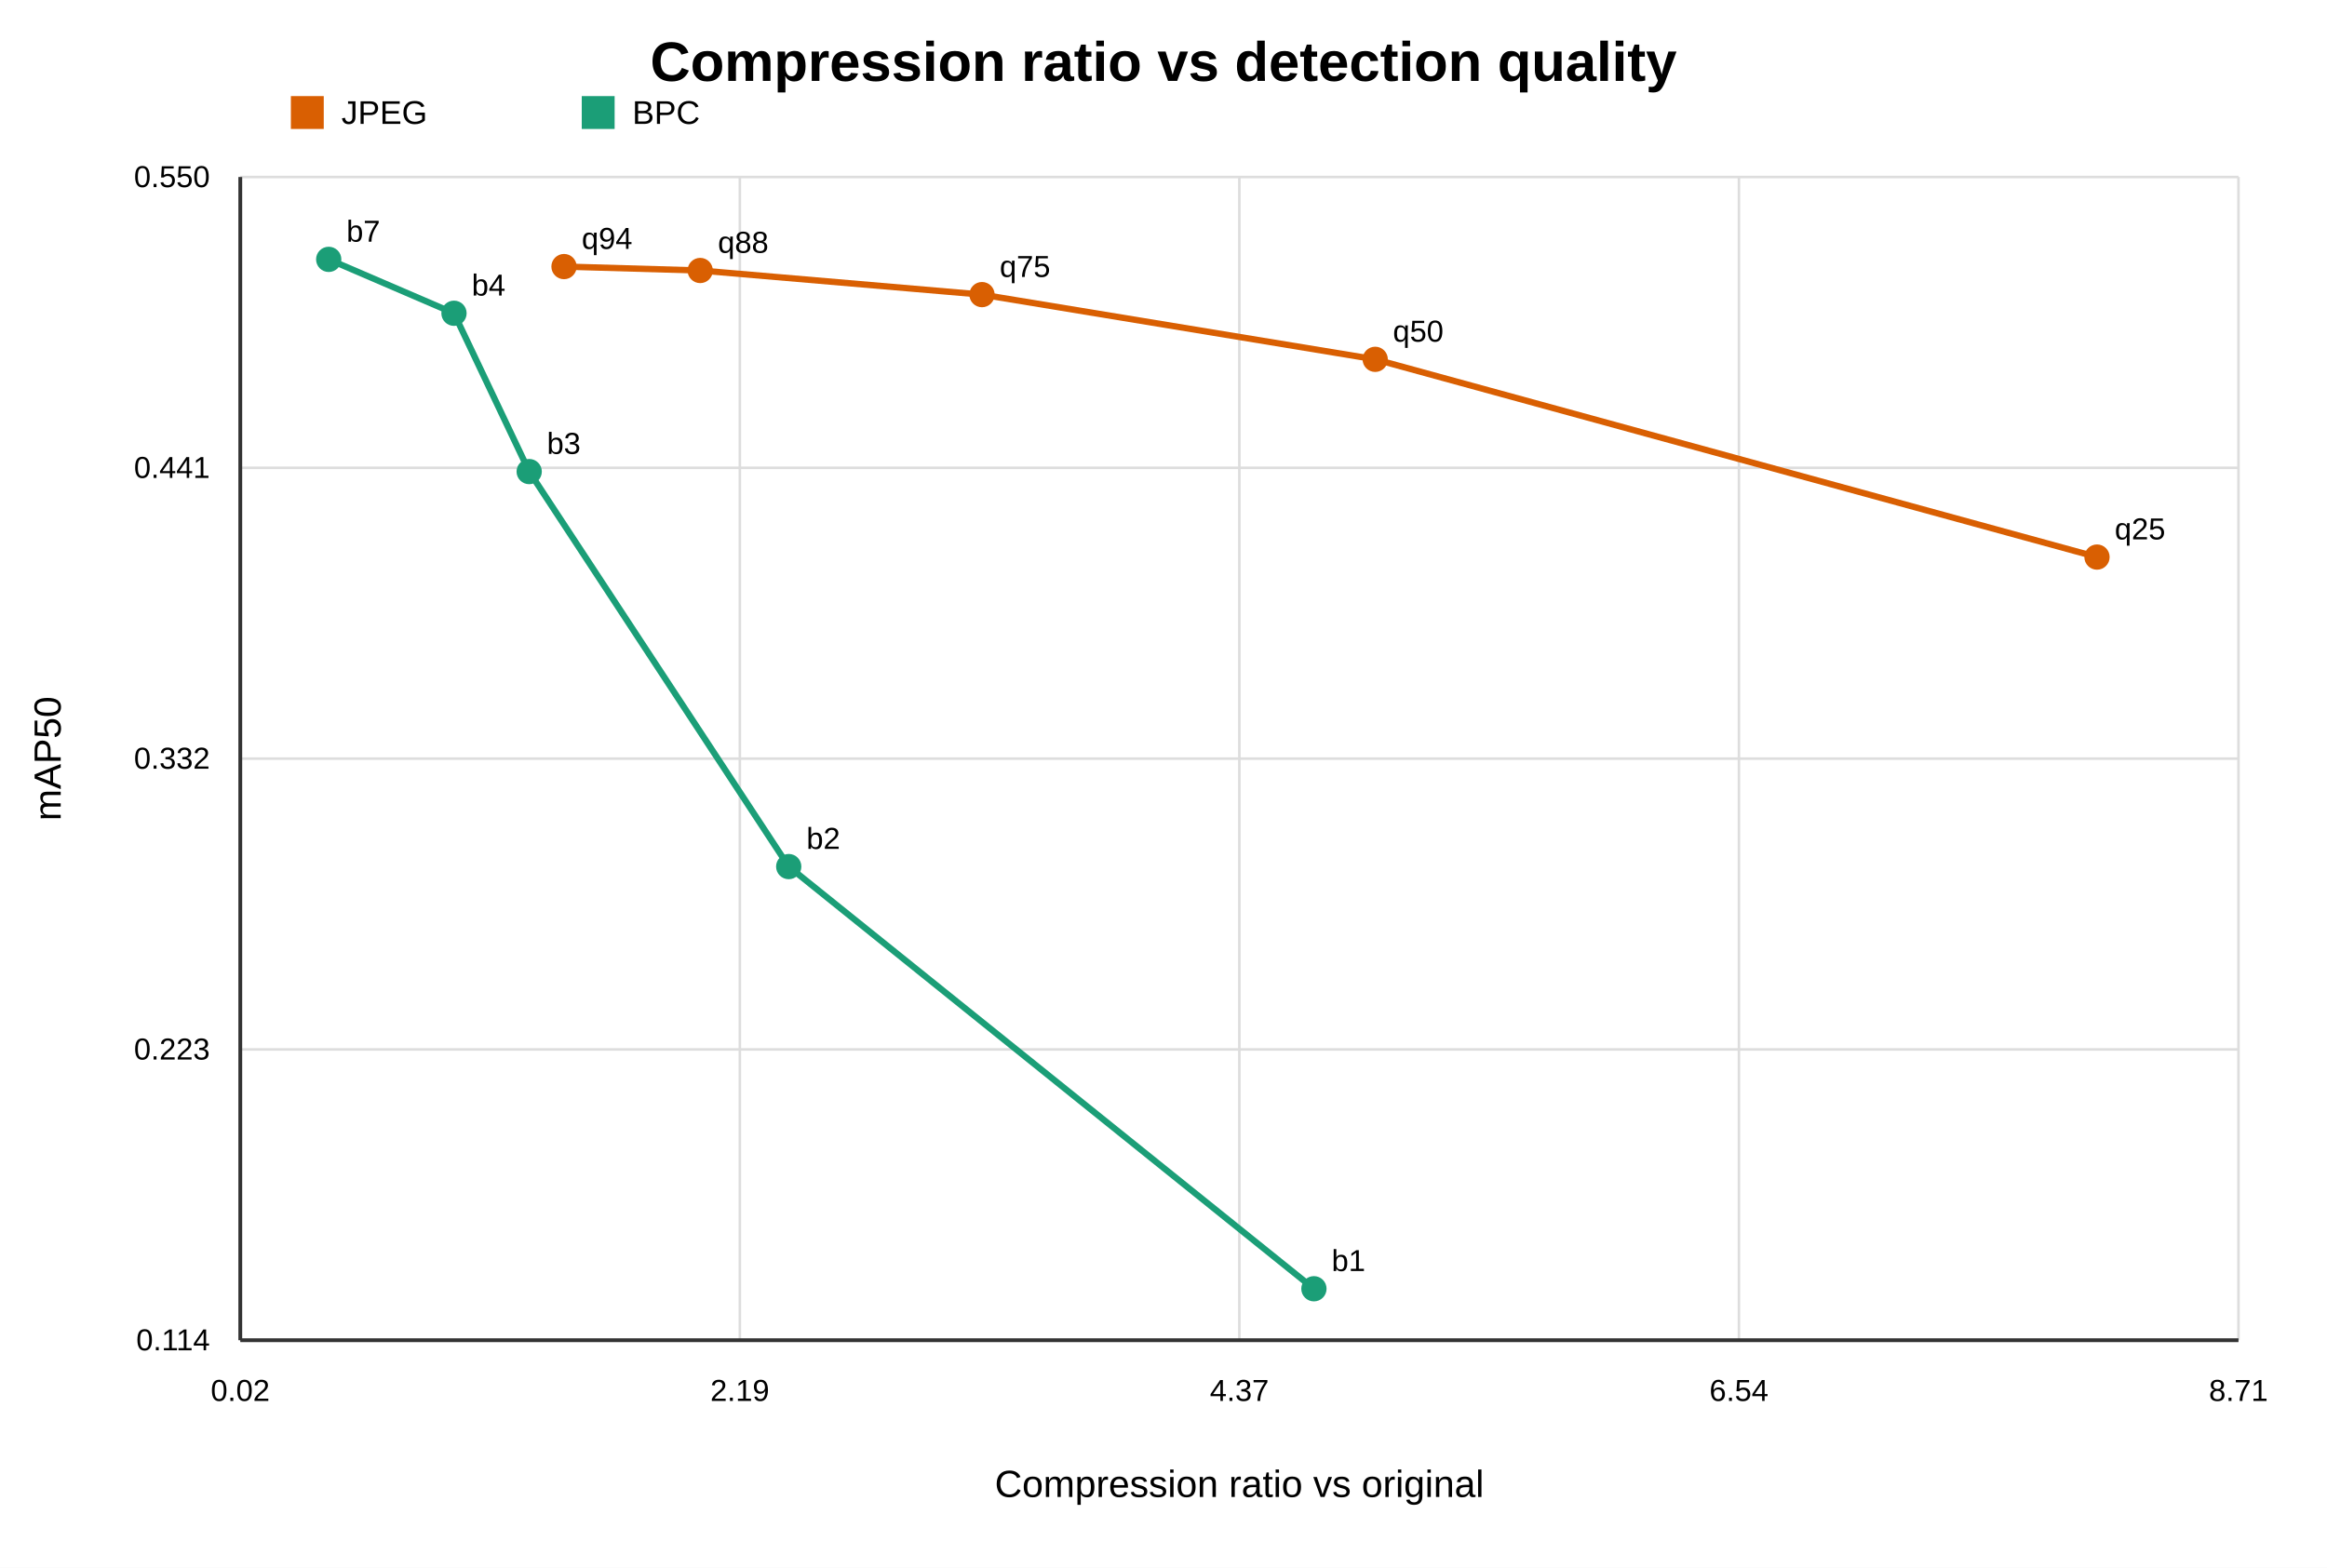
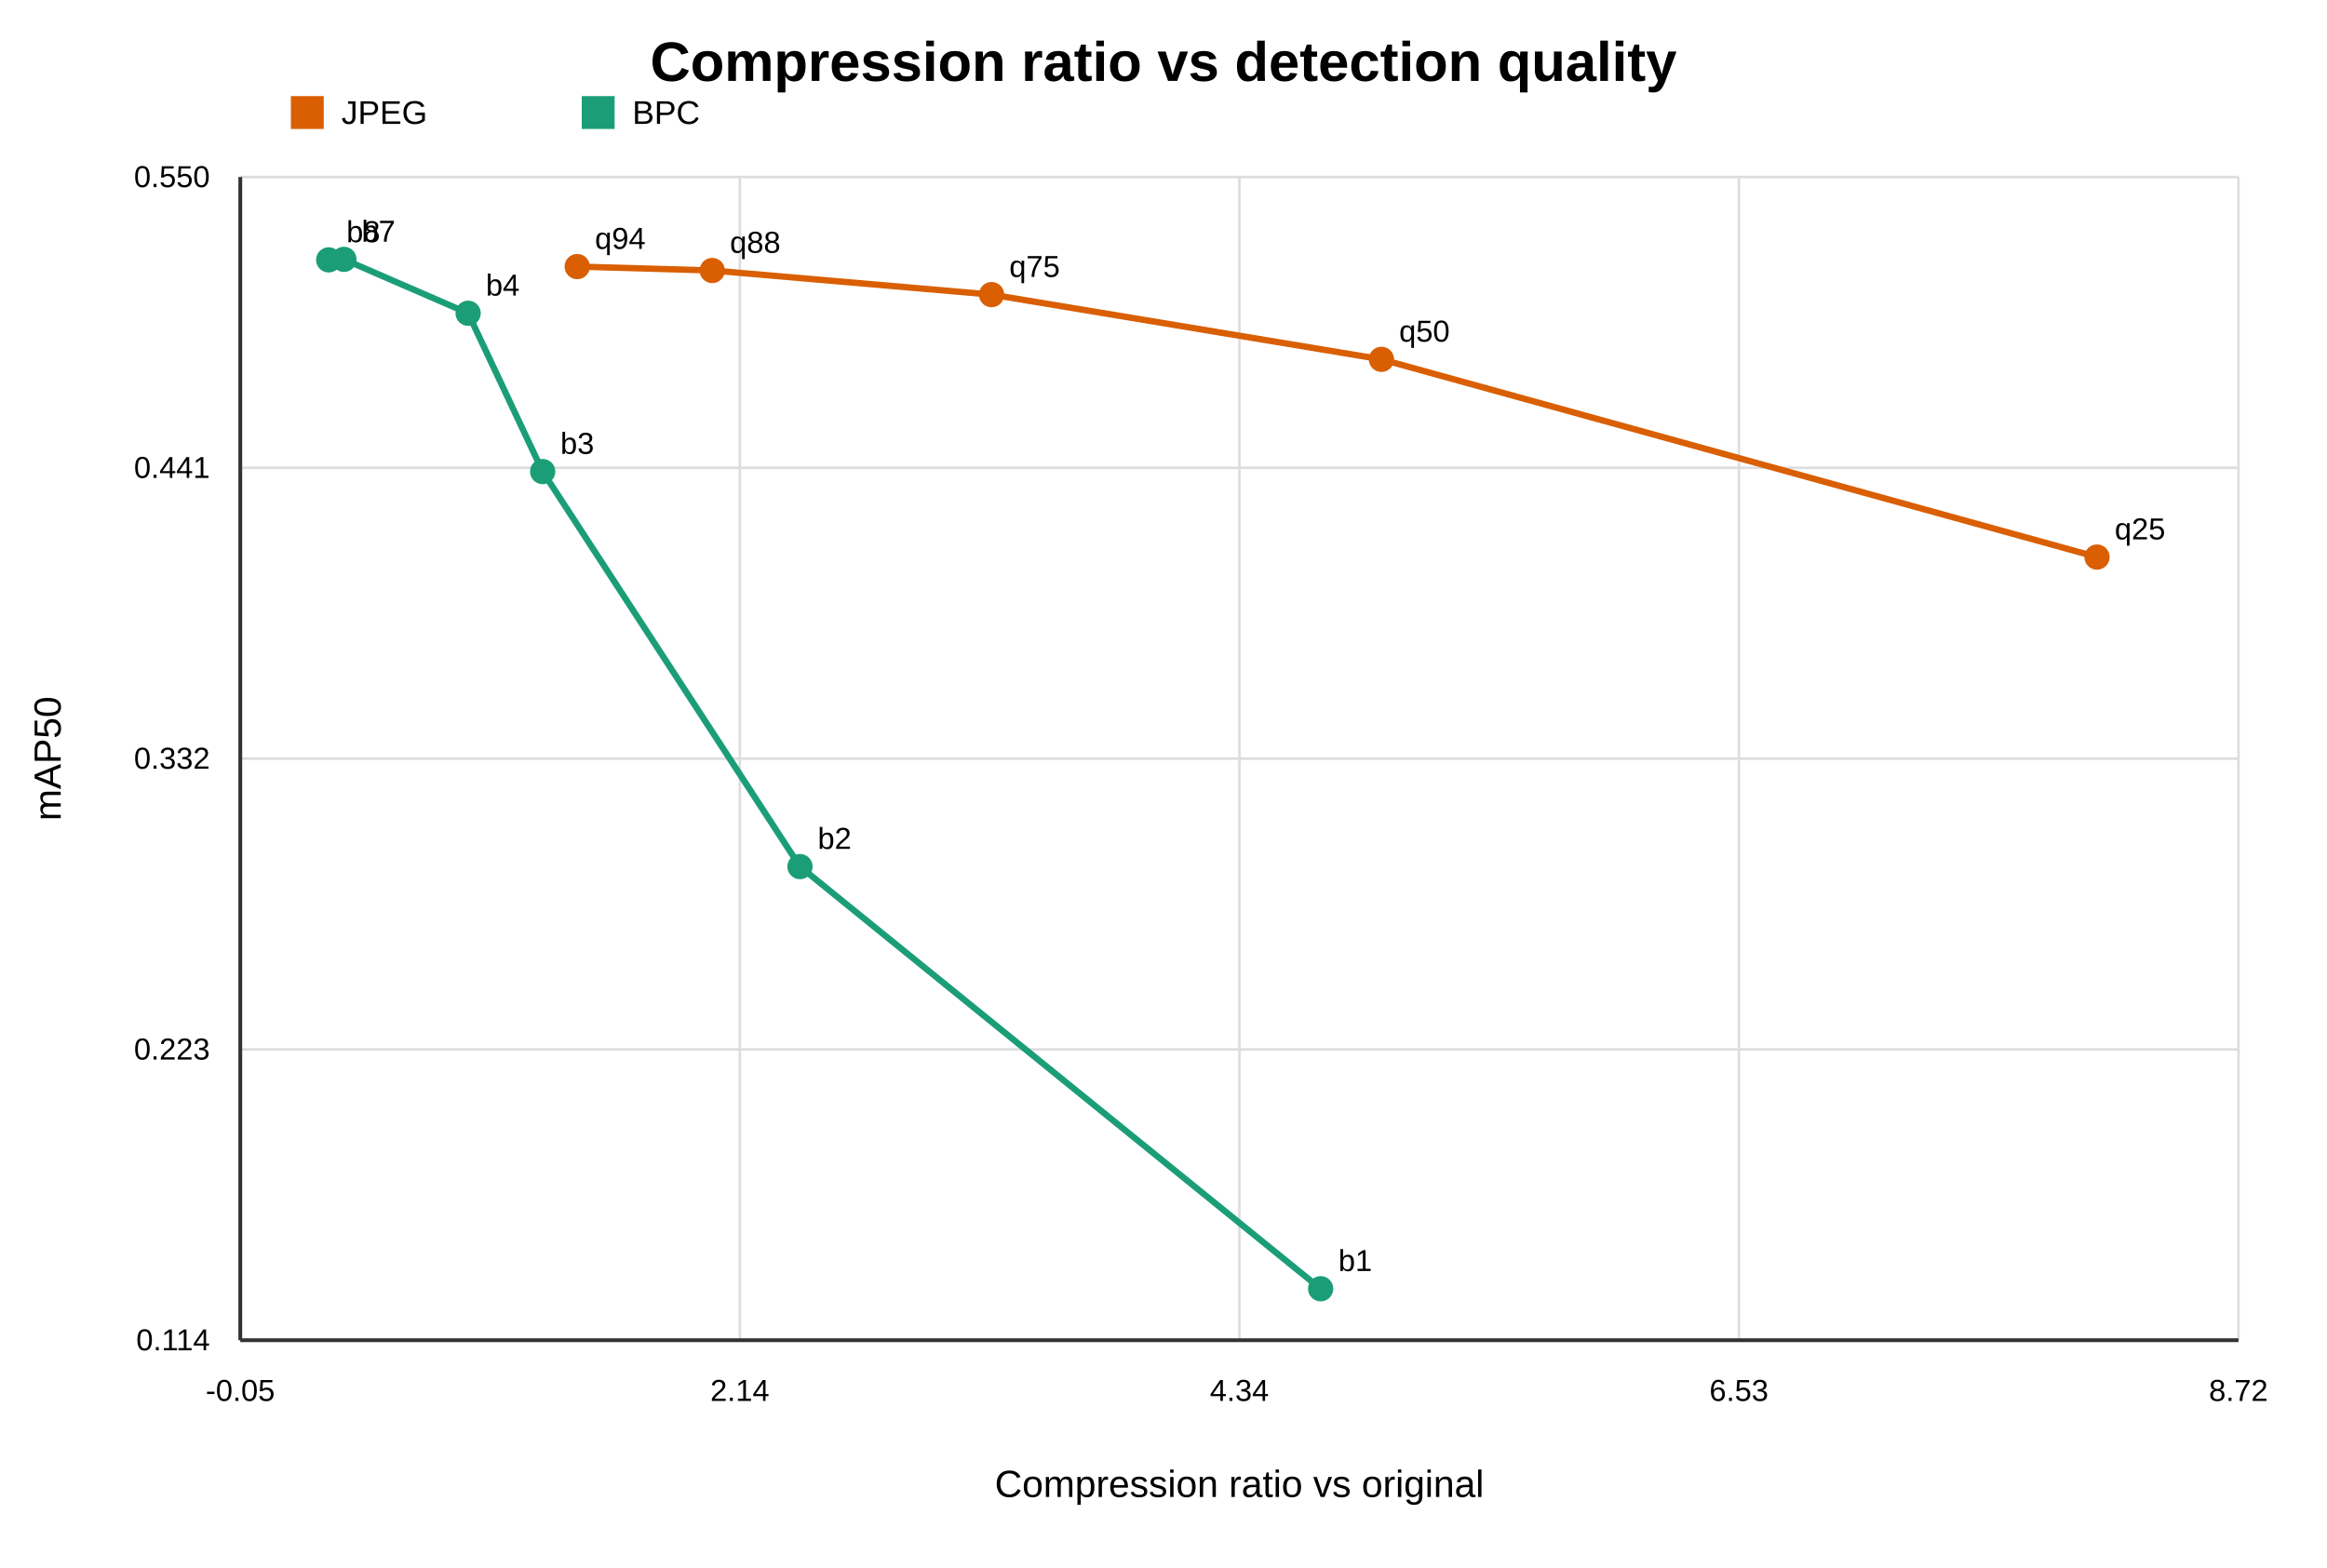
<svg xmlns="http://www.w3.org/2000/svg" width="920" height="620" viewBox="0 0 920 620">
  <rect x="0" y="0" width="920" height="620" fill="white" />
  <text x="460.0" y="32" text-anchor="middle" font-family="Arial" font-size="22" font-weight="700">Compression ratio vs detection quality</text>
  <line x1="95.00" y1="70" x2="95.00" y2="530" stroke="#dddddd" stroke-width="1" />
-   <text x="95.00" y="554" text-anchor="middle" font-family="Arial" font-size="12">0.02</text>
+   <text x="95.00" y="554" text-anchor="middle" font-family="Arial" font-size="12">-0.05</text>
  <line x1="292.50" y1="70" x2="292.50" y2="530" stroke="#dddddd" stroke-width="1" />
-   <text x="292.50" y="554" text-anchor="middle" font-family="Arial" font-size="12">2.19</text>
+   <text x="292.50" y="554" text-anchor="middle" font-family="Arial" font-size="12">2.14</text>
  <line x1="490.00" y1="70" x2="490.00" y2="530" stroke="#dddddd" stroke-width="1" />
-   <text x="490.00" y="554" text-anchor="middle" font-family="Arial" font-size="12">4.37</text>
+   <text x="490.00" y="554" text-anchor="middle" font-family="Arial" font-size="12">4.34</text>
  <line x1="687.50" y1="70" x2="687.50" y2="530" stroke="#dddddd" stroke-width="1" />
-   <text x="687.50" y="554" text-anchor="middle" font-family="Arial" font-size="12">6.54</text>
+   <text x="687.50" y="554" text-anchor="middle" font-family="Arial" font-size="12">6.53</text>
  <line x1="885.00" y1="70" x2="885.00" y2="530" stroke="#dddddd" stroke-width="1" />
-   <text x="885.00" y="554" text-anchor="middle" font-family="Arial" font-size="12">8.71</text>
+   <text x="885.00" y="554" text-anchor="middle" font-family="Arial" font-size="12">8.72</text>
  <line x1="95" y1="530.00" x2="885" y2="530.00" stroke="#dddddd" stroke-width="1" />
  <text x="83" y="534.00" text-anchor="end" font-family="Arial" font-size="12">0.114</text>
  <line x1="95" y1="415.00" x2="885" y2="415.00" stroke="#dddddd" stroke-width="1" />
  <text x="83" y="419.00" text-anchor="end" font-family="Arial" font-size="12">0.223</text>
  <line x1="95" y1="300.00" x2="885" y2="300.00" stroke="#dddddd" stroke-width="1" />
  <text x="83" y="304.00" text-anchor="end" font-family="Arial" font-size="12">0.332</text>
  <line x1="95" y1="185.00" x2="885" y2="185.00" stroke="#dddddd" stroke-width="1" />
  <text x="83" y="189.00" text-anchor="end" font-family="Arial" font-size="12">0.441</text>
  <line x1="95" y1="70.00" x2="885" y2="70.00" stroke="#dddddd" stroke-width="1" />
  <text x="83" y="74.00" text-anchor="end" font-family="Arial" font-size="12">0.550</text>
  <line x1="95" y1="530" x2="885" y2="530" stroke="#333333" stroke-width="1.5" />
  <line x1="95" y1="70" x2="95" y2="530" stroke="#333333" stroke-width="1.5" />
  <text x="490.0" y="592" text-anchor="middle" font-family="Arial" font-size="15">Compression ratio vs original</text>
  <text x="24" y="300.0" text-anchor="middle" transform="rotate(-90 24 300.0)" font-family="Arial" font-size="15">mAP50</text>
-   <polyline points="222.99,105.42 276.83,106.97 388.24,116.51 543.70,142.10 829.07,220.30" fill="none" stroke="#d95f02" stroke-width="2.5" />
-   <circle cx="222.99" cy="105.42" r="5" fill="#d95f02" />
-   <text x="229.99" y="98.42" font-family="Arial" font-size="12">q94</text>
-   <circle cx="276.83" cy="106.97" r="5" fill="#d95f02" />
-   <text x="283.83" y="99.97" font-family="Arial" font-size="12">q88</text>
-   <circle cx="388.24" cy="116.51" r="5" fill="#d95f02" />
-   <text x="395.24" y="109.51" font-family="Arial" font-size="12">q75</text>
-   <circle cx="543.70" cy="142.10" r="5" fill="#d95f02" />
-   <text x="550.70" y="135.10" font-family="Arial" font-size="12">q50</text>
+   <polyline points="228.21,105.42 281.58,106.97 392.03,116.51 546.16,142.10 829.07,220.30" fill="none" stroke="#d95f02" stroke-width="2.5" />
+   <circle cx="228.21" cy="105.42" r="5" fill="#d95f02" />
+   <text x="235.21" y="98.42" font-family="Arial" font-size="12">q94</text>
+   <circle cx="281.58" cy="106.97" r="5" fill="#d95f02" />
+   <text x="288.58" y="99.97" font-family="Arial" font-size="12">q88</text>
+   <circle cx="392.03" cy="116.51" r="5" fill="#d95f02" />
+   <text x="399.03" y="109.51" font-family="Arial" font-size="12">q75</text>
+   <circle cx="546.16" cy="142.10" r="5" fill="#d95f02" />
+   <text x="553.16" y="135.10" font-family="Arial" font-size="12">q50</text>
  <circle cx="829.07" cy="220.30" r="5" fill="#d95f02" />
  <text x="836.07" y="213.30" font-family="Arial" font-size="12">q25</text>
  <g data-legend="true">
    <rect x="115" y="38" width="13" height="13" fill="#d95f02" />
    <text x="135" y="49" font-family="Arial" font-size="13">JPEG</text>
  </g>
-   <polyline points="129.96,102.57 179.49,123.88 209.22,186.49 311.83,342.70 519.47,509.65" fill="none" stroke="#1b9e77" stroke-width="2.5" />
-   <circle cx="129.96" cy="102.57" r="5" fill="#1b9e77" />
-   <text x="136.96" y="95.57" font-family="Arial" font-size="12">b7</text>
-   <circle cx="179.49" cy="123.88" r="5" fill="#1b9e77" />
-   <text x="186.49" y="116.88" font-family="Arial" font-size="12">b4</text>
-   <circle cx="209.22" cy="186.49" r="5" fill="#1b9e77" />
-   <text x="216.22" y="179.49" font-family="Arial" font-size="12">b3</text>
-   <circle cx="311.83" cy="342.70" r="5" fill="#1b9e77" />
-   <text x="318.83" y="335.70" font-family="Arial" font-size="12">b2</text>
-   <circle cx="519.47" cy="509.65" r="5" fill="#1b9e77" />
-   <text x="526.47" y="502.65" font-family="Arial" font-size="12">b1</text>
+   <polyline points="129.96,102.77 135.97,102.57 185.08,123.88 214.55,186.49 316.28,342.70 522.13,509.65" fill="none" stroke="#1b9e77" stroke-width="2.5" />
+   <circle cx="129.96" cy="102.77" r="5" fill="#1b9e77" />
+   <text x="136.96" y="95.77" font-family="Arial" font-size="12">b8</text>
+   <circle cx="135.97" cy="102.57" r="5" fill="#1b9e77" />
+   <text x="142.97" y="95.57" font-family="Arial" font-size="12">b7</text>
+   <circle cx="185.08" cy="123.88" r="5" fill="#1b9e77" />
+   <text x="192.08" y="116.88" font-family="Arial" font-size="12">b4</text>
+   <circle cx="214.55" cy="186.49" r="5" fill="#1b9e77" />
+   <text x="221.55" y="179.49" font-family="Arial" font-size="12">b3</text>
+   <circle cx="316.28" cy="342.70" r="5" fill="#1b9e77" />
+   <text x="323.28" y="335.70" font-family="Arial" font-size="12">b2</text>
+   <circle cx="522.13" cy="509.65" r="5" fill="#1b9e77" />
+   <text x="529.13" y="502.65" font-family="Arial" font-size="12">b1</text>
  <g data-legend="true">
    <rect x="230" y="38" width="13" height="13" fill="#1b9e77" />
    <text x="250" y="49" font-family="Arial" font-size="13">BPC</text>
  </g>
</svg>
